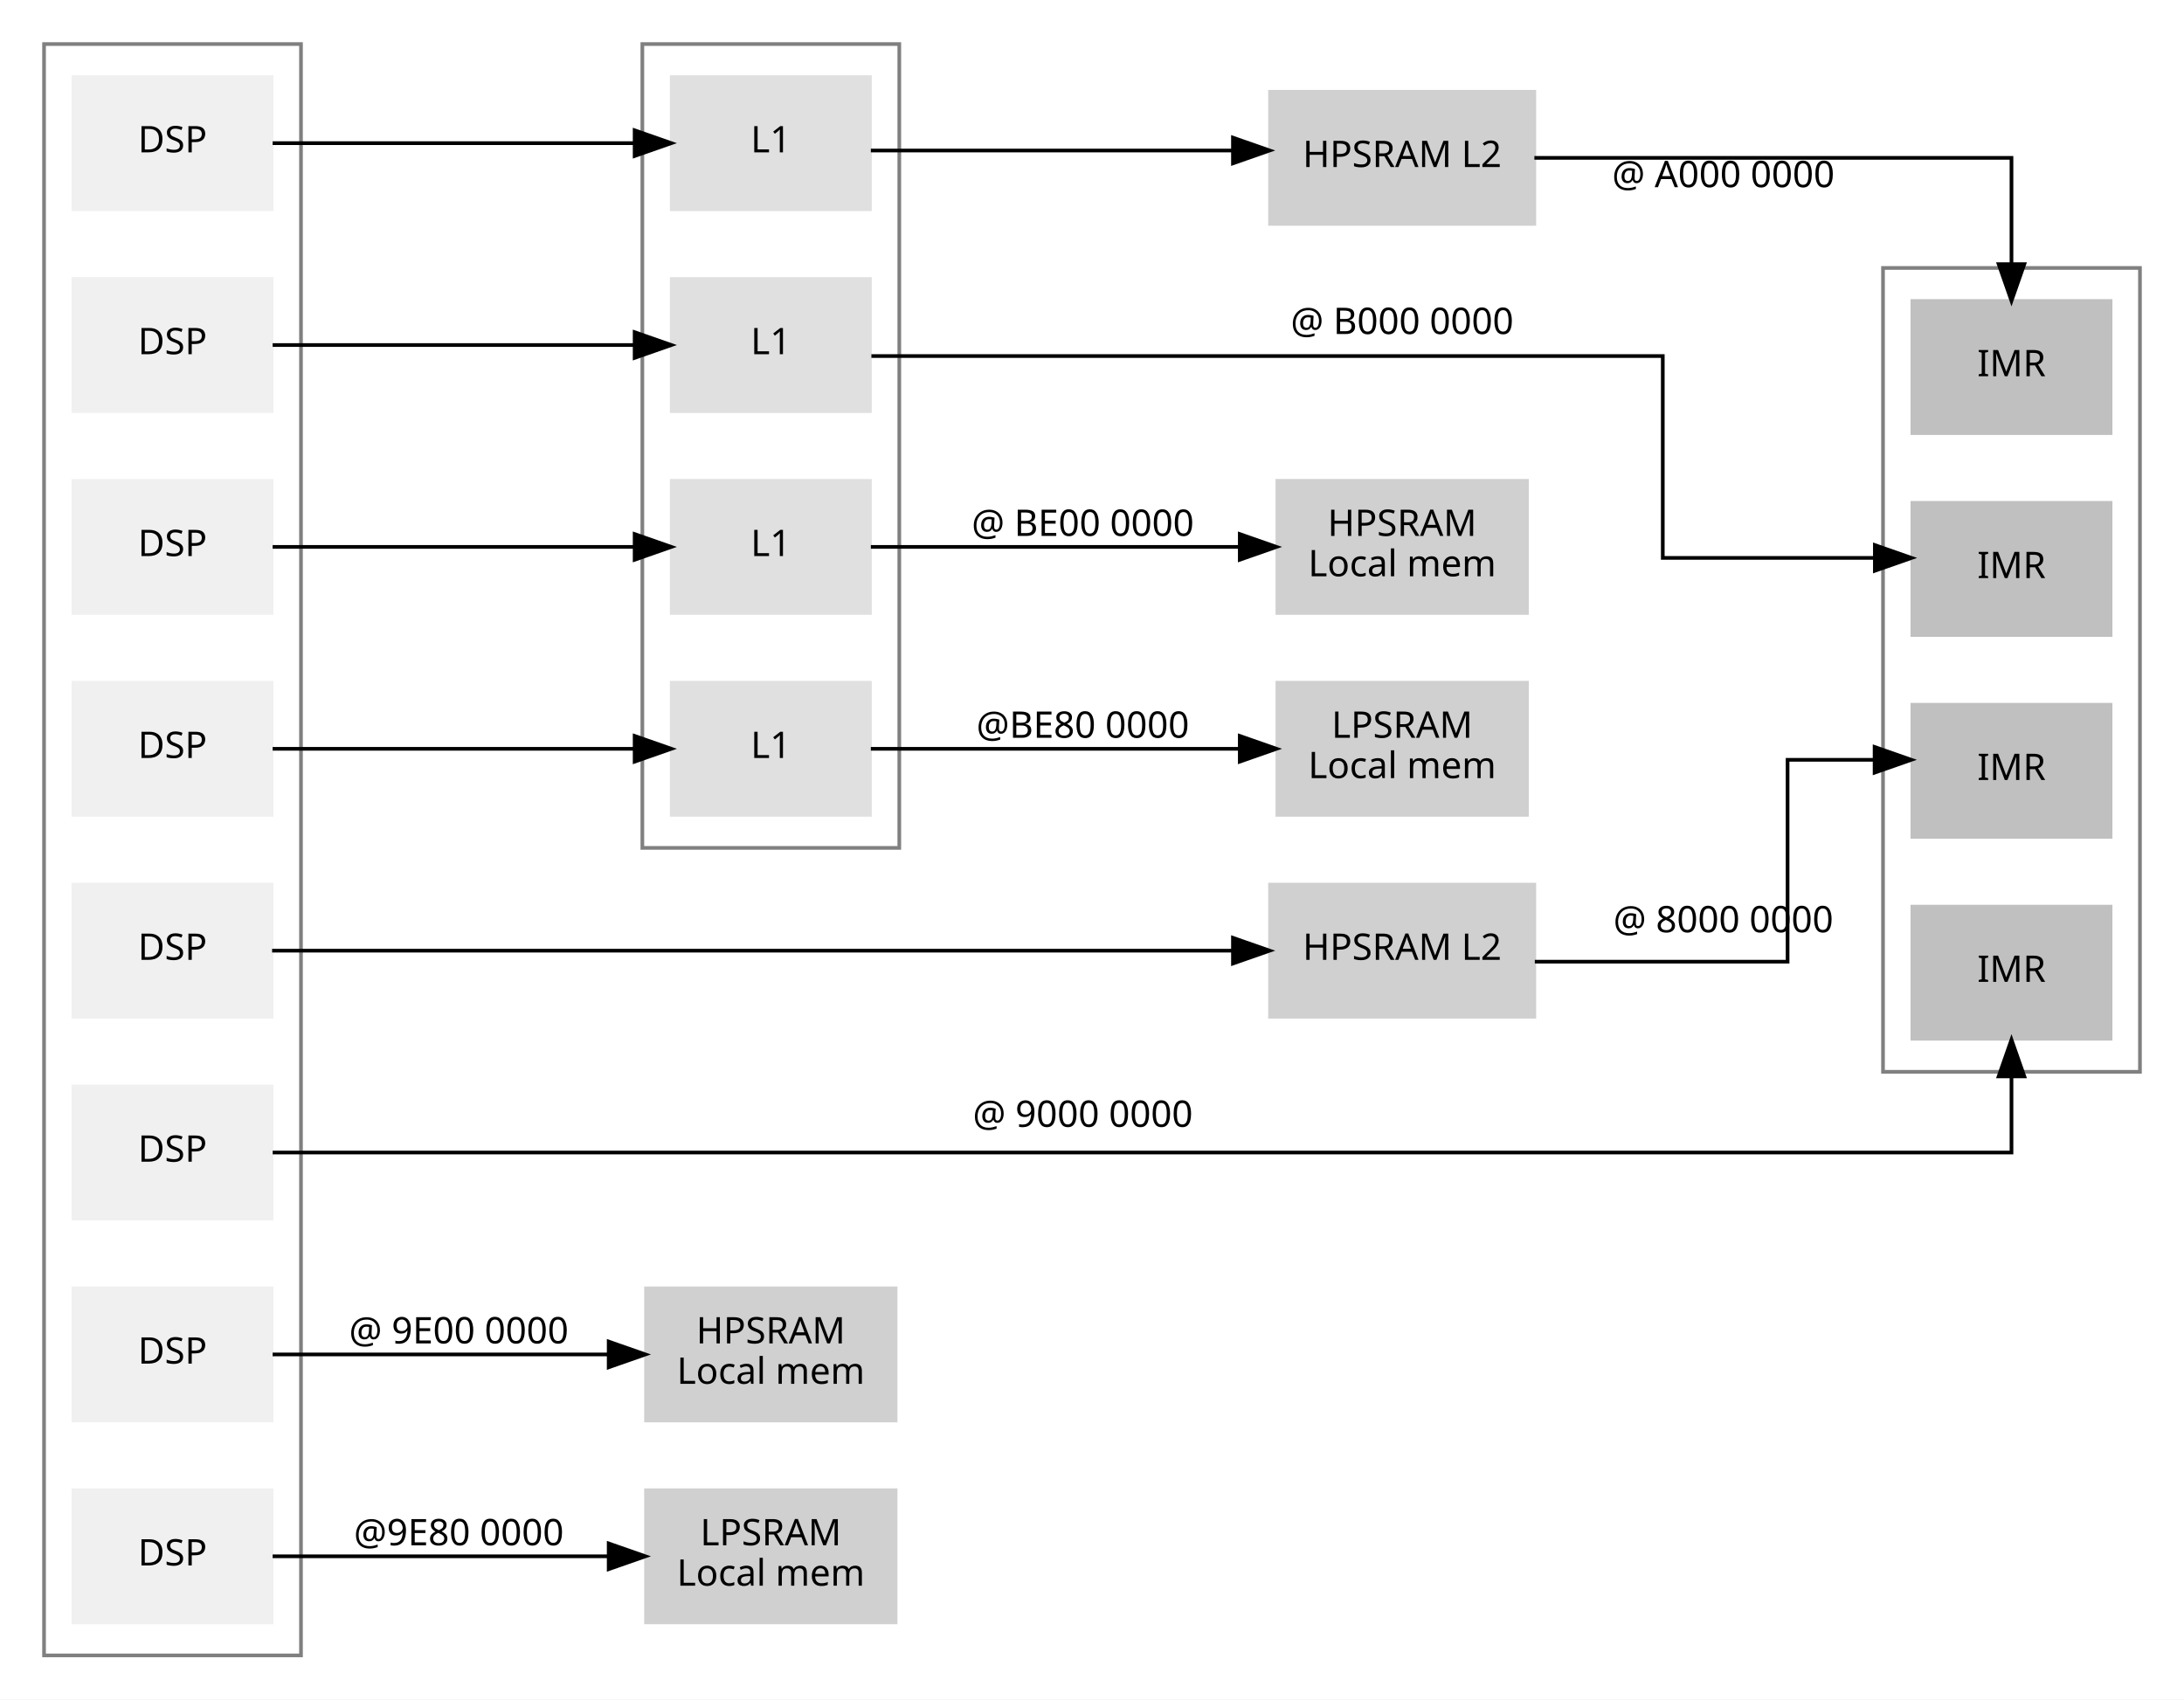
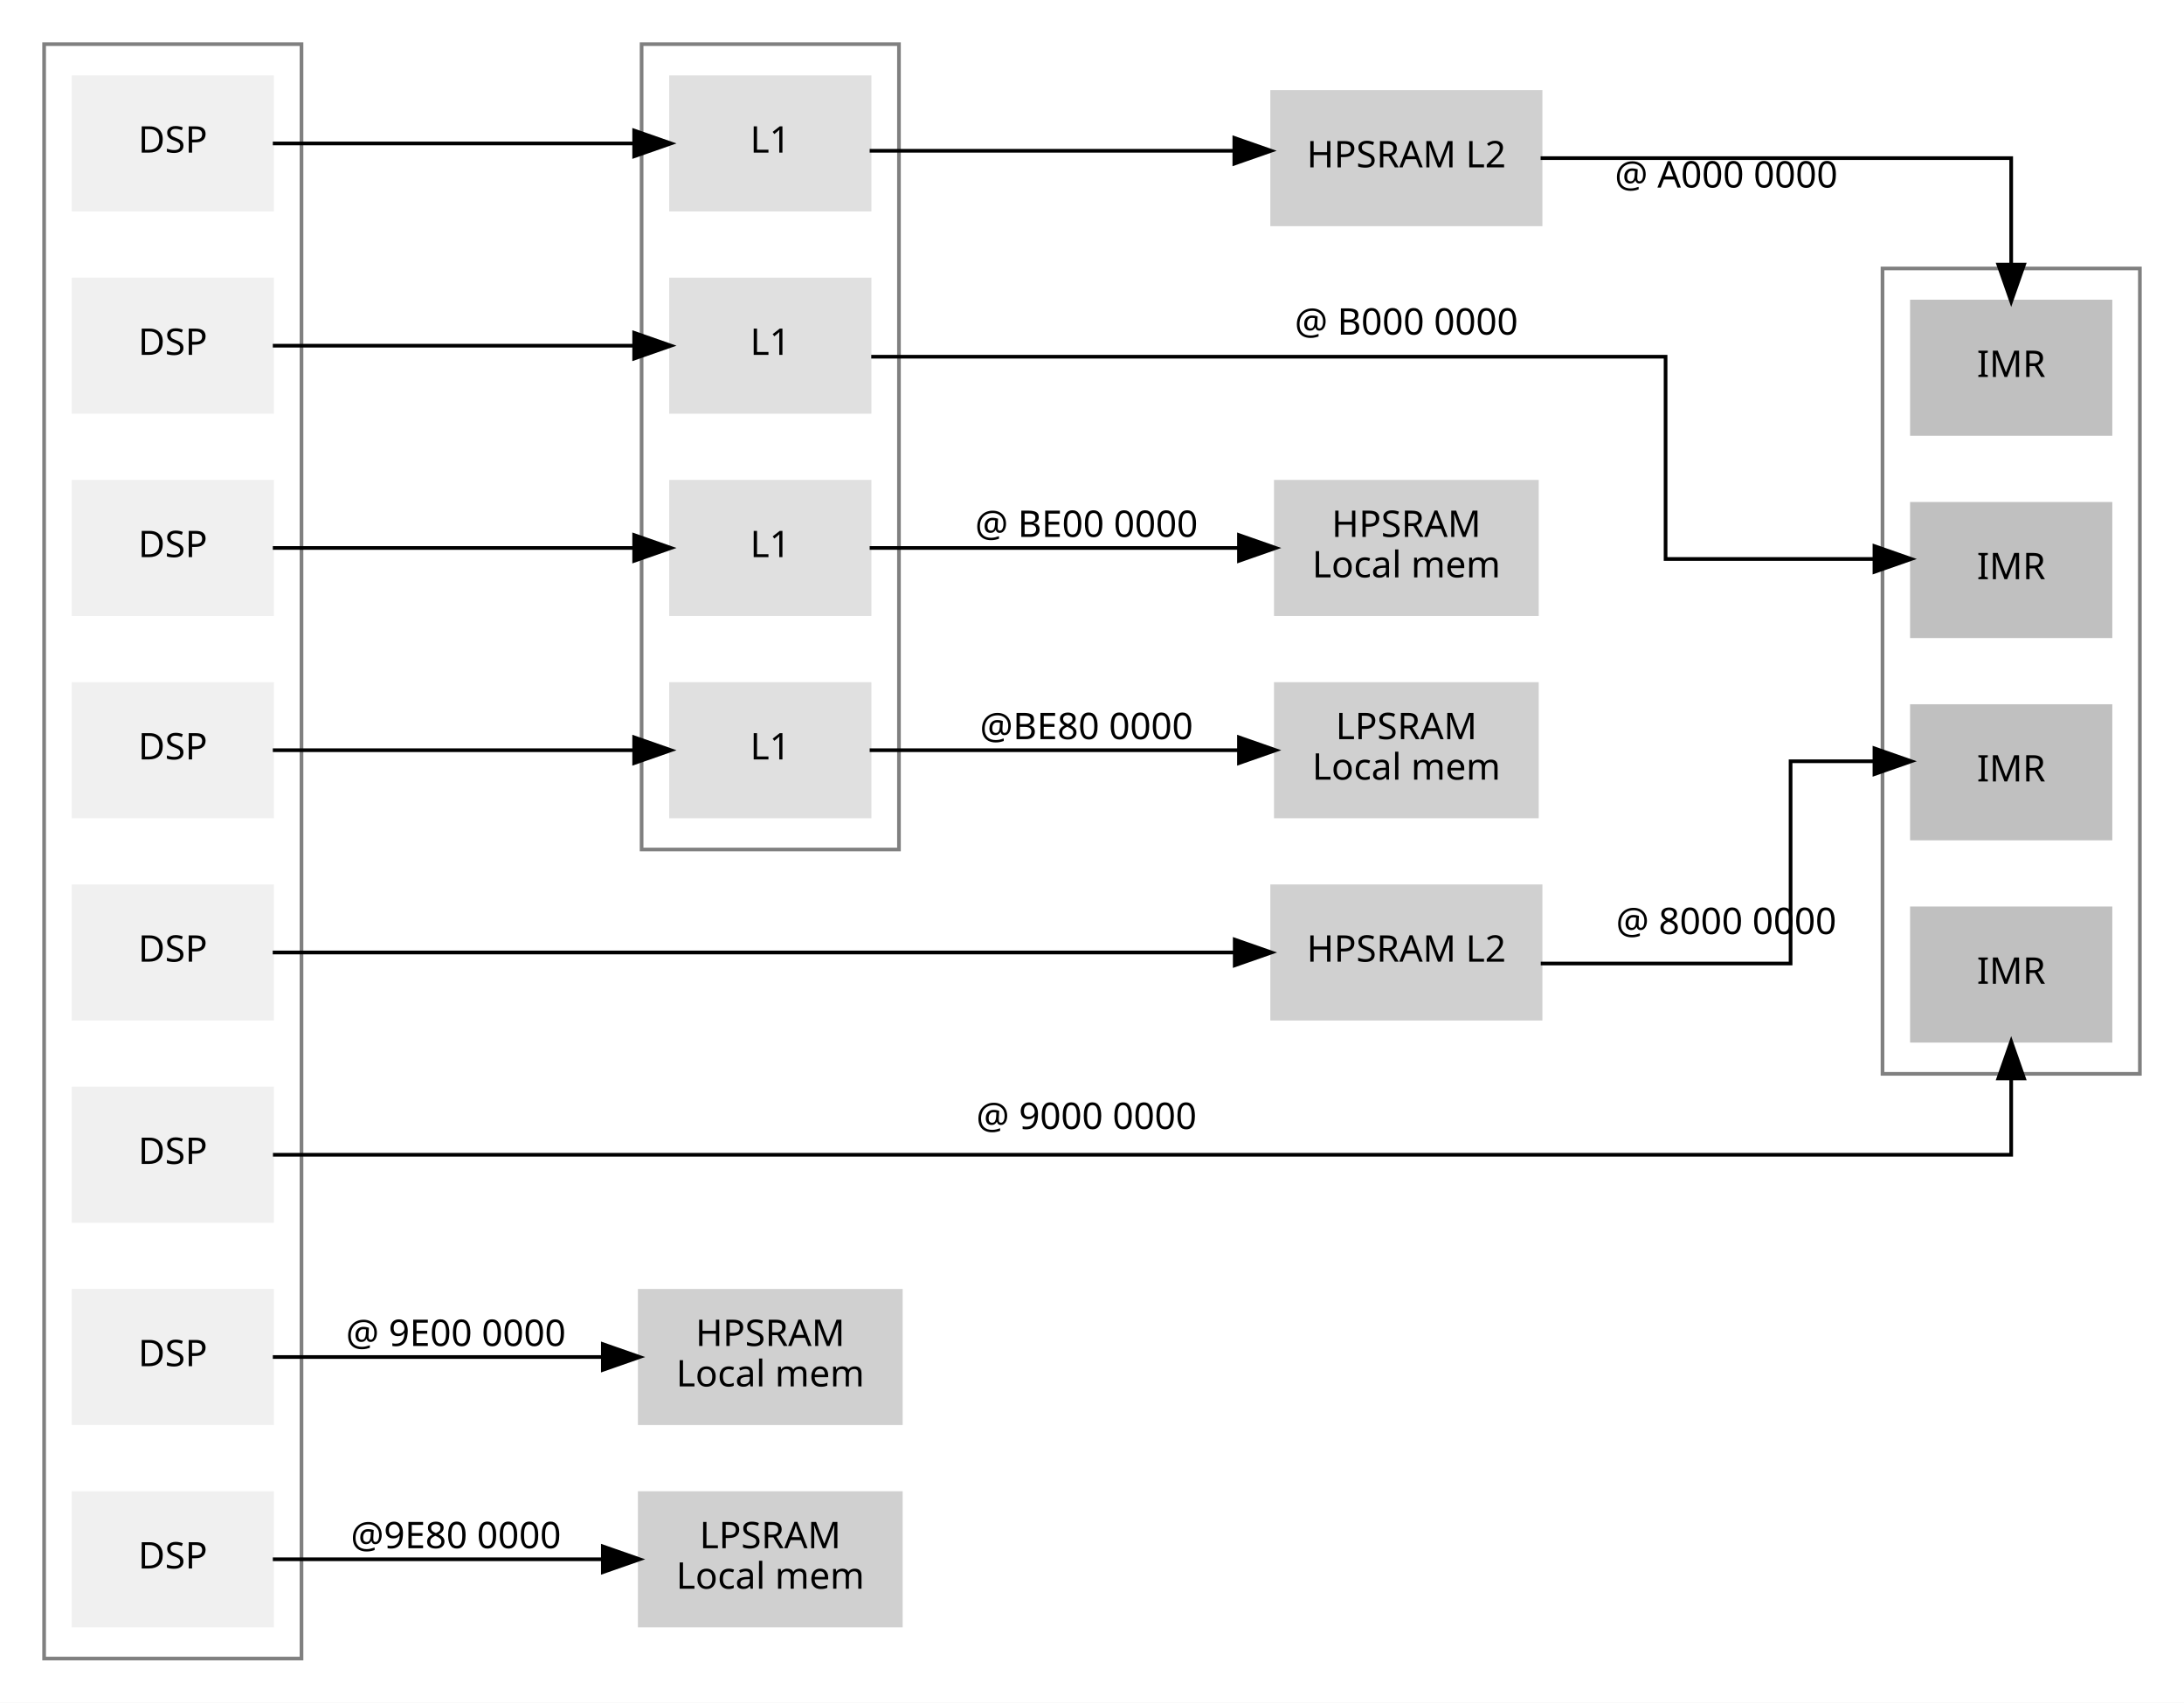
- <svg xmlns="http://www.w3.org/2000/svg" width="595pt" height="463pt" viewBox="0.00 0.00 595.00 463.00">
+ <svg xmlns="http://www.w3.org/2000/svg" width="594pt" height="463pt" viewBox="0.00 0.00 594.00 463.00">
  <g id="graph0" class="graph" transform="scale(1 1) rotate(0) translate(4 459)">
-     <polygon fill="white" stroke="transparent" points="-4,4 -4,-459 591,-459 591,4 -4,4" />
+     <polygon fill="white" stroke="transparent" points="-4,4 -4,-459 590,-459 590,4 -4,4" />
    <g id="clust1" class="cluster">
      <polygon fill="none" stroke="grey" points="8,-8 8,-447 78,-447 78,-8 8,-8" />
    </g>
+     <g id="clust2" class="cluster">
+       <polygon fill="none" stroke="grey" points="170.5,-228 170.5,-447 240.5,-447 240.5,-228 170.5,-228" />
+     </g>
    <g id="clust3" class="cluster">
-       <polygon fill="none" stroke="grey" points="509,-167 509,-386 579,-386 579,-167 509,-167" />
-     </g>
-     <g id="clust2" class="cluster">
-       <polygon fill="none" stroke="grey" points="171,-228 171,-447 241,-447 241,-228 171,-228" />
+       <polygon fill="none" stroke="grey" points="508,-167 508,-386 578,-386 578,-167 508,-167" />
    </g>
    <g id="node1" class="node">
      <polygon fill="#f0f0f0" stroke="#f0f0f0" points="16,-402 16,-438 70,-438 70,-402 16,-402" />
      <text text-anchor="middle" x="43" y="-417.5" font-family="verdana" font-size="10.00">DSP</text>
    </g>
    <g id="node9" class="node">
-       <polygon fill="#e0e0e0" stroke="#e0e0e0" points="179,-402 179,-438 233,-438 233,-402 179,-402" />
-       <text text-anchor="middle" x="206" y="-417.5" font-family="verdana" font-size="10.00">L1</text>
+       <polygon fill="#e0e0e0" stroke="#e0e0e0" points="178.5,-402 178.5,-438 232.5,-438 232.5,-402 178.5,-402" />
+       <text text-anchor="middle" x="205.5" y="-417.5" font-family="verdana" font-size="10.00">L1</text>
    </g>
    <g id="edge1" class="edge">
-       <path fill="none" stroke="black" d="M70.28,-420C70.28,-420 168.9,-420 168.9,-420" />
-       <polygon fill="black" stroke="black" points="168.9,-423.5 178.9,-420 168.9,-416.5 168.9,-423.5" />
+       <path fill="none" stroke="black" d="M70.2,-420C70.2,-420 168.48,-420 168.48,-420" />
+       <polygon fill="black" stroke="black" points="168.48,-423.5 178.48,-420 168.48,-416.5 168.48,-423.5" />
    </g>
    <g id="node2" class="node">
      <polygon fill="#f0f0f0" stroke="#f0f0f0" points="16,-347 16,-383 70,-383 70,-347 16,-347" />
      <text text-anchor="middle" x="43" y="-362.5" font-family="verdana" font-size="10.00">DSP</text>
    </g>
    <g id="node10" class="node">
-       <polygon fill="#e0e0e0" stroke="#e0e0e0" points="179,-347 179,-383 233,-383 233,-347 179,-347" />
-       <text text-anchor="middle" x="206" y="-362.5" font-family="verdana" font-size="10.00">L1</text>
+       <polygon fill="#e0e0e0" stroke="#e0e0e0" points="178.5,-347 178.5,-383 232.5,-383 232.5,-347 178.5,-347" />
+       <text text-anchor="middle" x="205.5" y="-362.5" font-family="verdana" font-size="10.00">L1</text>
    </g>
    <g id="edge4" class="edge">
-       <path fill="none" stroke="black" d="M70.28,-365C70.28,-365 168.9,-365 168.9,-365" />
-       <polygon fill="black" stroke="black" points="168.9,-368.5 178.9,-365 168.9,-361.5 168.9,-368.5" />
+       <path fill="none" stroke="black" d="M70.2,-365C70.2,-365 168.48,-365 168.48,-365" />
+       <polygon fill="black" stroke="black" points="168.48,-368.5 178.48,-365 168.48,-361.5 168.48,-368.5" />
    </g>
    <g id="node3" class="node">
      <polygon fill="#f0f0f0" stroke="#f0f0f0" points="16,-182 16,-218 70,-218 70,-182 16,-182" />
      <text text-anchor="middle" x="43" y="-197.5" font-family="verdana" font-size="10.00">DSP</text>
    </g>
    <g id="node14" class="node">
-       <polygon fill="#d0d0d0" stroke="#d0d0d0" points="342,-182 342,-218 414,-218 414,-182 342,-182" />
-       <text text-anchor="middle" x="378" y="-197.5" font-family="verdana" font-size="10.00">HPSRAM L2</text>
+       <polygon fill="#d0d0d0" stroke="#d0d0d0" points="342,-182 342,-218 415,-218 415,-182 342,-182" />
+       <text text-anchor="middle" x="378.5" y="-197.5" font-family="verdana" font-size="10.00">HPSRAM L2</text>
    </g>
    <g id="edge6" class="edge">
-       <path fill="none" stroke="black" d="M70.13,-200C70.13,-200 331.9,-200 331.9,-200" />
-       <polygon fill="black" stroke="black" points="331.9,-203.5 341.9,-200 331.9,-196.5 331.9,-203.5" />
+       <path fill="none" stroke="black" d="M70.17,-200C70.17,-200 331.82,-200 331.82,-200" />
+       <polygon fill="black" stroke="black" points="331.82,-203.5 341.82,-200 331.82,-196.5 331.82,-203.5" />
    </g>
    <g id="node4" class="node">
      <polygon fill="#f0f0f0" stroke="#f0f0f0" points="16,-127 16,-163 70,-163 70,-127 16,-127" />
      <text text-anchor="middle" x="43" y="-142.5" font-family="verdana" font-size="10.00">DSP</text>
    </g>
    <g id="node21" class="node">
-       <polygon fill="#c0c0c0" stroke="#c0c0c0" points="517,-176 517,-212 571,-212 571,-176 517,-176" />
-       <text text-anchor="middle" x="544" y="-191.5" font-family="verdana" font-size="10.00">IMR</text>
+       <polygon fill="#c0c0c0" stroke="#c0c0c0" points="516,-176 516,-212 570,-212 570,-176 516,-176" />
+       <text text-anchor="middle" x="543" y="-191.5" font-family="verdana" font-size="10.00">IMR</text>
    </g>
    <g id="edge8" class="edge">
-       <path fill="none" stroke="black" d="M70.29,-145C174.84,-145 544,-145 544,-145 544,-145 544,-165.75 544,-165.75" />
-       <polygon fill="black" stroke="black" points="540.5,-165.75 544,-175.75 547.5,-165.75 540.5,-165.75" />
-       <text text-anchor="middle" x="291" y="-152" font-family="verdana" font-size="10.00">@ 9000 0000</text>
+       <path fill="none" stroke="black" d="M70.24,-145C174.58,-145 543,-145 543,-145 543,-145 543,-165.75 543,-165.75" />
+       <polygon fill="black" stroke="black" points="539.5,-165.75 543,-175.75 546.5,-165.75 539.5,-165.75" />
+       <text text-anchor="middle" x="291.5" y="-152" font-family="verdana" font-size="10.00">@ 9000 0000</text>
    </g>
    <g id="node5" class="node">
      <polygon fill="#f0f0f0" stroke="#f0f0f0" points="16,-292 16,-328 70,-328 70,-292 16,-292" />
      <text text-anchor="middle" x="43" y="-307.5" font-family="verdana" font-size="10.00">DSP</text>
    </g>
    <g id="node11" class="node">
-       <polygon fill="#e0e0e0" stroke="#e0e0e0" points="179,-292 179,-328 233,-328 233,-292 179,-292" />
-       <text text-anchor="middle" x="206" y="-307.5" font-family="verdana" font-size="10.00">L1</text>
+       <polygon fill="#e0e0e0" stroke="#e0e0e0" points="178.5,-292 178.5,-328 232.5,-328 232.5,-292 178.5,-292" />
+       <text text-anchor="middle" x="205.5" y="-307.5" font-family="verdana" font-size="10.00">L1</text>
    </g>
    <g id="edge9" class="edge">
-       <path fill="none" stroke="black" d="M70.28,-310C70.28,-310 168.9,-310 168.9,-310" />
-       <polygon fill="black" stroke="black" points="168.9,-313.5 178.9,-310 168.9,-306.5 168.9,-313.5" />
+       <path fill="none" stroke="black" d="M70.2,-310C70.2,-310 168.48,-310 168.48,-310" />
+       <polygon fill="black" stroke="black" points="168.48,-313.5 178.48,-310 168.48,-306.5 168.48,-313.5" />
    </g>
    <g id="node6" class="node">
      <polygon fill="#f0f0f0" stroke="#f0f0f0" points="16,-72 16,-108 70,-108 70,-72 16,-72" />
      <text text-anchor="middle" x="43" y="-87.5" font-family="verdana" font-size="10.00">DSP</text>
    </g>
    <g id="node16" class="node">
-       <polygon fill="#d0d0d0" stroke="#d0d0d0" points="172,-72 172,-108 240,-108 240,-72 172,-72" />
-       <text text-anchor="middle" x="206" y="-93" font-family="verdana" font-size="10.00">HPSRAM</text>
-       <text text-anchor="middle" x="206" y="-82" font-family="verdana" font-size="10.00">Local mem</text>
+       <polygon fill="#d0d0d0" stroke="#d0d0d0" points="170,-72 170,-108 241,-108 241,-72 170,-72" />
+       <text text-anchor="middle" x="205.5" y="-93" font-family="verdana" font-size="10.00">HPSRAM</text>
+       <text text-anchor="middle" x="205.5" y="-82" font-family="verdana" font-size="10.00">Local mem</text>
    </g>
    <g id="edge11" class="edge">
-       <path fill="none" stroke="black" d="M70.28,-90C70.28,-90 161.83,-90 161.83,-90" />
-       <polygon fill="black" stroke="black" points="161.83,-93.5 171.83,-90 161.83,-86.5 161.83,-93.5" />
-       <text text-anchor="middle" x="121" y="-93" font-family="verdana" font-size="10.00">@ 9E00 0000</text>
+       <path fill="none" stroke="black" d="M70.2,-90C70.2,-90 159.96,-90 159.96,-90" />
+       <polygon fill="black" stroke="black" points="159.96,-93.5 169.96,-90 159.96,-86.5 159.96,-93.5" />
+       <text text-anchor="middle" x="120" y="-93" font-family="verdana" font-size="10.00">@ 9E00 0000</text>
    </g>
    <g id="node7" class="node">
      <polygon fill="#f0f0f0" stroke="#f0f0f0" points="16,-237 16,-273 70,-273 70,-237 16,-237" />
      <text text-anchor="middle" x="43" y="-252.5" font-family="verdana" font-size="10.00">DSP</text>
    </g>
    <g id="node12" class="node">
-       <polygon fill="#e0e0e0" stroke="#e0e0e0" points="179,-237 179,-273 233,-273 233,-237 179,-237" />
-       <text text-anchor="middle" x="206" y="-252.5" font-family="verdana" font-size="10.00">L1</text>
+       <polygon fill="#e0e0e0" stroke="#e0e0e0" points="178.5,-237 178.5,-273 232.5,-273 232.5,-237 178.5,-237" />
+       <text text-anchor="middle" x="205.5" y="-252.5" font-family="verdana" font-size="10.00">L1</text>
    </g>
    <g id="edge12" class="edge">
-       <path fill="none" stroke="black" d="M70.28,-255C70.28,-255 168.9,-255 168.9,-255" />
-       <polygon fill="black" stroke="black" points="168.9,-258.5 178.9,-255 168.9,-251.5 168.9,-258.5" />
+       <path fill="none" stroke="black" d="M70.2,-255C70.2,-255 168.48,-255 168.48,-255" />
+       <polygon fill="black" stroke="black" points="168.48,-258.5 178.48,-255 168.48,-251.5 168.48,-258.5" />
    </g>
    <g id="node8" class="node">
      <polygon fill="#f0f0f0" stroke="#f0f0f0" points="16,-17 16,-53 70,-53 70,-17 16,-17" />
      <text text-anchor="middle" x="43" y="-32.5" font-family="verdana" font-size="10.00">DSP</text>
    </g>
    <g id="node18" class="node">
-       <polygon fill="#d0d0d0" stroke="#d0d0d0" points="172,-17 172,-53 240,-53 240,-17 172,-17" />
-       <text text-anchor="middle" x="206" y="-38" font-family="verdana" font-size="10.00">LPSRAM</text>
-       <text text-anchor="middle" x="206" y="-27" font-family="verdana" font-size="10.00">Local mem</text>
+       <polygon fill="#d0d0d0" stroke="#d0d0d0" points="170,-17 170,-53 241,-53 241,-17 170,-17" />
+       <text text-anchor="middle" x="205.5" y="-38" font-family="verdana" font-size="10.00">LPSRAM</text>
+       <text text-anchor="middle" x="205.5" y="-27" font-family="verdana" font-size="10.00">Local mem</text>
    </g>
    <g id="edge14" class="edge">
-       <path fill="none" stroke="black" d="M70.28,-35C70.28,-35 161.83,-35 161.83,-35" />
-       <polygon fill="black" stroke="black" points="161.83,-38.5 171.83,-35 161.83,-31.5 161.83,-38.5" />
-       <text text-anchor="middle" x="121" y="-38" font-family="verdana" font-size="10.00">@9E80 0000</text>
+       <path fill="none" stroke="black" d="M70.2,-35C70.2,-35 159.96,-35 159.96,-35" />
+       <polygon fill="black" stroke="black" points="159.96,-38.5 169.96,-35 159.96,-31.5 159.96,-38.5" />
+       <text text-anchor="middle" x="120" y="-38" font-family="verdana" font-size="10.00">@9E80 0000</text>
    </g>
    <g id="node13" class="node">
-       <polygon fill="#d0d0d0" stroke="#d0d0d0" points="342,-398 342,-434 414,-434 414,-398 342,-398" />
-       <text text-anchor="middle" x="378" y="-413.5" font-family="verdana" font-size="10.00">HPSRAM L2</text>
+       <polygon fill="#d0d0d0" stroke="#d0d0d0" points="342,-398 342,-434 415,-434 415,-398 342,-398" />
+       <text text-anchor="middle" x="378.5" y="-413.5" font-family="verdana" font-size="10.00">HPSRAM L2</text>
    </g>
    <g id="edge2" class="edge">
-       <path fill="none" stroke="black" d="M233.25,-418C233.25,-418 331.9,-418 331.9,-418" />
-       <polygon fill="black" stroke="black" points="331.9,-421.5 341.9,-418 331.9,-414.5 331.9,-421.5" />
+       <path fill="none" stroke="black" d="M232.53,-418C232.53,-418 331.71,-418 331.71,-418" />
+       <polygon fill="black" stroke="black" points="331.71,-421.5 341.71,-418 331.71,-414.5 331.71,-421.5" />
    </g>
    <g id="node20" class="node">
-       <polygon fill="#c0c0c0" stroke="#c0c0c0" points="517,-286 517,-322 571,-322 571,-286 517,-286" />
-       <text text-anchor="middle" x="544" y="-301.5" font-family="verdana" font-size="10.00">IMR</text>
+       <polygon fill="#c0c0c0" stroke="#c0c0c0" points="516,-286 516,-322 570,-322 570,-286 516,-286" />
+       <text text-anchor="middle" x="543" y="-301.5" font-family="verdana" font-size="10.00">IMR</text>
    </g>
    <g id="edge5" class="edge">
-       <path fill="none" stroke="black" d="M233.4,-362C296.95,-362 449,-362 449,-362 449,-362 449,-307 449,-307 449,-307 506.78,-307 506.78,-307" />
-       <polygon fill="black" stroke="black" points="506.78,-310.5 516.78,-307 506.78,-303.5 506.78,-310.5" />
-       <text text-anchor="middle" x="378" y="-368" font-family="verdana" font-size="10.00">@ B000 0000</text>
+       <path fill="none" stroke="black" d="M232.96,-362C296.64,-362 449,-362 449,-362 449,-362 449,-307 449,-307 449,-307 505.81,-307 505.81,-307" />
+       <polygon fill="black" stroke="black" points="505.81,-310.5 515.81,-307 505.81,-303.5 505.81,-310.5" />
+       <text text-anchor="middle" x="378.5" y="-368" font-family="verdana" font-size="10.00">@ B000 0000</text>
    </g>
    <g id="node15" class="node">
-       <polygon fill="#d0d0d0" stroke="#d0d0d0" points="344,-292 344,-328 412,-328 412,-292 344,-292" />
-       <text text-anchor="middle" x="378" y="-313" font-family="verdana" font-size="10.00">HPSRAM</text>
-       <text text-anchor="middle" x="378" y="-302" font-family="verdana" font-size="10.00">Local mem</text>
+       <polygon fill="#d0d0d0" stroke="#d0d0d0" points="343,-292 343,-328 414,-328 414,-292 343,-292" />
+       <text text-anchor="middle" x="378.5" y="-313" font-family="verdana" font-size="10.00">HPSRAM</text>
+       <text text-anchor="middle" x="378.5" y="-302" font-family="verdana" font-size="10.00">Local mem</text>
    </g>
    <g id="edge10" class="edge">
-       <path fill="none" stroke="black" d="M233.25,-310C233.25,-310 333.76,-310 333.76,-310" />
-       <polygon fill="black" stroke="black" points="333.76,-313.5 343.76,-310 333.76,-306.5 333.76,-313.5" />
-       <text text-anchor="middle" x="291" y="-313" font-family="verdana" font-size="10.00">@ BE00 0000</text>
+       <path fill="none" stroke="black" d="M232.53,-310C232.53,-310 332.97,-310 332.97,-310" />
+       <polygon fill="black" stroke="black" points="332.97,-313.5 342.97,-310 332.97,-306.5 332.97,-313.5" />
+       <text text-anchor="middle" x="291.5" y="-313" font-family="verdana" font-size="10.00">@ BE00 0000</text>
    </g>
    <g id="node17" class="node">
-       <polygon fill="#d0d0d0" stroke="#d0d0d0" points="344,-237 344,-273 412,-273 412,-237 344,-237" />
-       <text text-anchor="middle" x="378" y="-258" font-family="verdana" font-size="10.00">LPSRAM</text>
-       <text text-anchor="middle" x="378" y="-247" font-family="verdana" font-size="10.00">Local mem</text>
+       <polygon fill="#d0d0d0" stroke="#d0d0d0" points="343,-237 343,-273 414,-273 414,-237 343,-237" />
+       <text text-anchor="middle" x="378.5" y="-258" font-family="verdana" font-size="10.00">LPSRAM</text>
+       <text text-anchor="middle" x="378.5" y="-247" font-family="verdana" font-size="10.00">Local mem</text>
    </g>
    <g id="edge13" class="edge">
-       <path fill="none" stroke="black" d="M233.25,-255C233.25,-255 333.76,-255 333.76,-255" />
-       <polygon fill="black" stroke="black" points="333.76,-258.5 343.76,-255 333.76,-251.5 333.76,-258.5" />
-       <text text-anchor="middle" x="291" y="-258" font-family="verdana" font-size="10.00">@BE80 0000</text>
+       <path fill="none" stroke="black" d="M232.53,-255C232.53,-255 332.97,-255 332.97,-255" />
+       <polygon fill="black" stroke="black" points="332.97,-258.5 342.97,-255 332.97,-251.5 332.97,-258.5" />
+       <text text-anchor="middle" x="291.5" y="-258" font-family="verdana" font-size="10.00">@BE80 0000</text>
    </g>
    <g id="node19" class="node">
-       <polygon fill="#c0c0c0" stroke="#c0c0c0" points="517,-341 517,-377 571,-377 571,-341 517,-341" />
-       <text text-anchor="middle" x="544" y="-356.5" font-family="verdana" font-size="10.00">IMR</text>
+       <polygon fill="#c0c0c0" stroke="#c0c0c0" points="516,-341 516,-377 570,-377 570,-341 516,-341" />
+       <text text-anchor="middle" x="543" y="-356.5" font-family="verdana" font-size="10.00">IMR</text>
    </g>
    <g id="edge3" class="edge">
-       <path fill="none" stroke="black" d="M414.02,-416C462.84,-416 544,-416 544,-416 544,-416 544,-387.04 544,-387.04" />
-       <polygon fill="black" stroke="black" points="547.5,-387.04 544,-377.04 540.5,-387.04 547.5,-387.04" />
+       <path fill="none" stroke="black" d="M415.01,-416C463.47,-416 543,-416 543,-416 543,-416 543,-387.04 543,-387.04" />
+       <polygon fill="black" stroke="black" points="546.5,-387.04 543,-377.04 539.5,-387.04 546.5,-387.04" />
      <text text-anchor="middle" x="465.5" y="-408" font-family="verdana" font-size="10.00">@ A000 0000</text>
    </g>
    <g id="node22" class="node">
-       <polygon fill="#c0c0c0" stroke="#c0c0c0" points="517,-231 517,-267 571,-267 571,-231 517,-231" />
-       <text text-anchor="middle" x="544" y="-246.5" font-family="verdana" font-size="10.00">IMR</text>
+       <polygon fill="#c0c0c0" stroke="#c0c0c0" points="516,-231 516,-267 570,-267 570,-231 516,-231" />
+       <text text-anchor="middle" x="543" y="-246.5" font-family="verdana" font-size="10.00">IMR</text>
    </g>
    <g id="edge7" class="edge">
-       <path fill="none" stroke="black" d="M414.14,-197C444.51,-197 483,-197 483,-197 483,-197 483,-252 483,-252 483,-252 506.71,-252 506.71,-252" />
-       <polygon fill="black" stroke="black" points="506.71,-255.5 516.71,-252 506.71,-248.5 506.71,-255.5" />
+       <path fill="none" stroke="black" d="M415.05,-197C445.18,-197 483,-197 483,-197 483,-197 483,-252 483,-252 483,-252 505.81,-252 505.81,-252" />
+       <polygon fill="black" stroke="black" points="505.81,-255.5 515.81,-252 505.81,-248.5 505.81,-255.5" />
      <text text-anchor="middle" x="465.5" y="-205" font-family="verdana" font-size="10.00">@ 8000 0000</text>
    </g>
  </g>
</svg>
